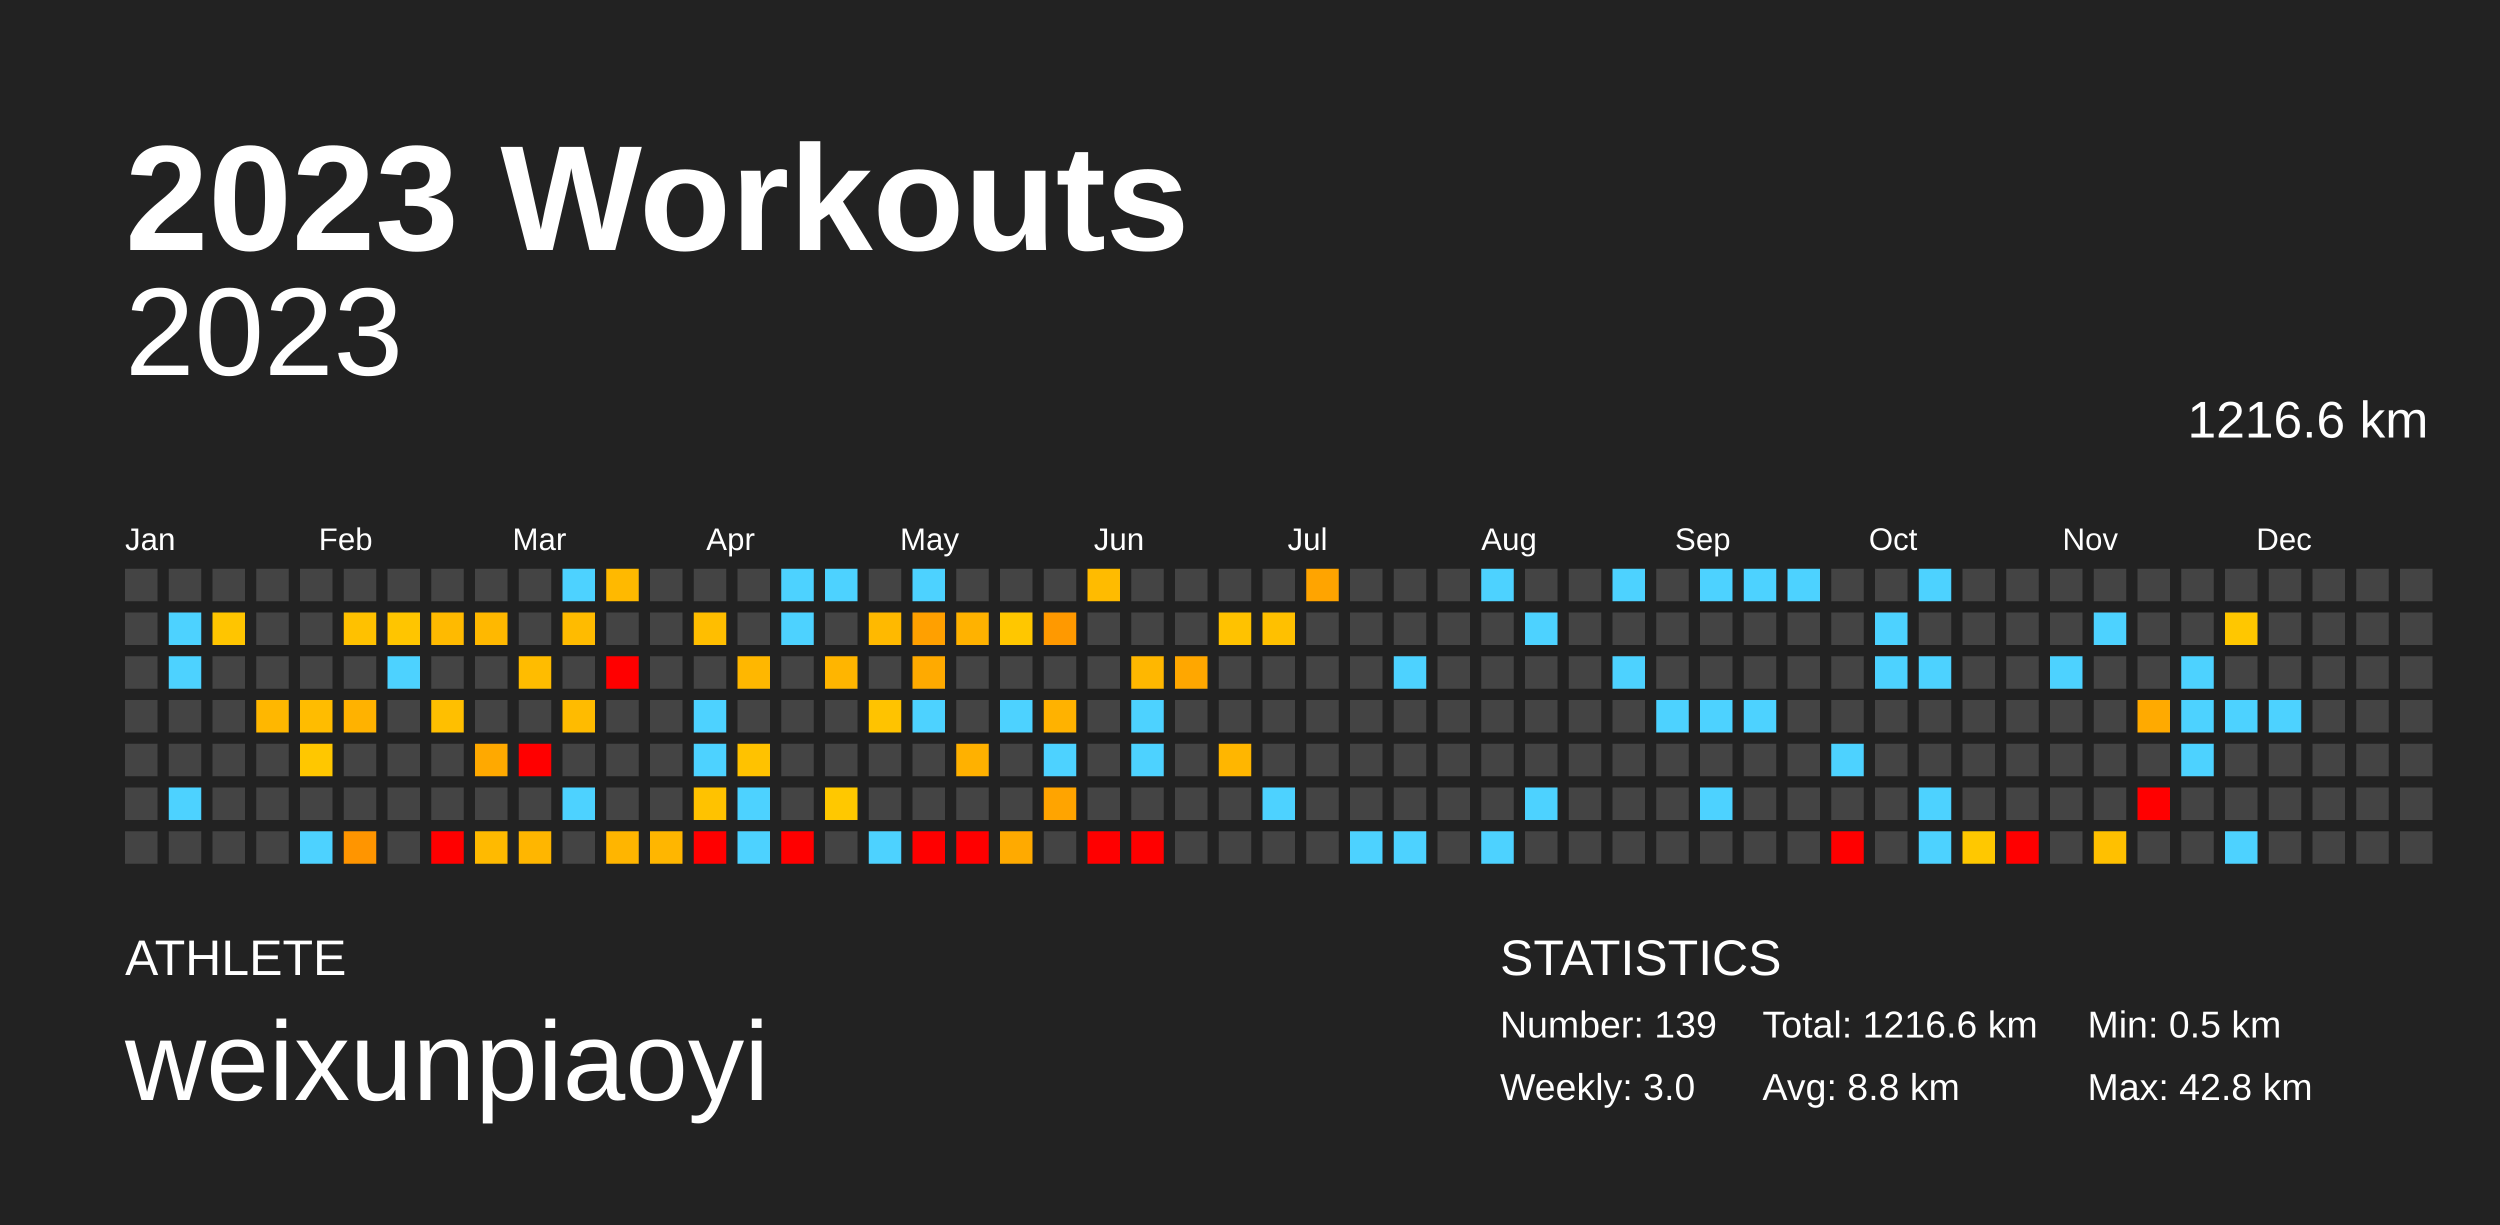
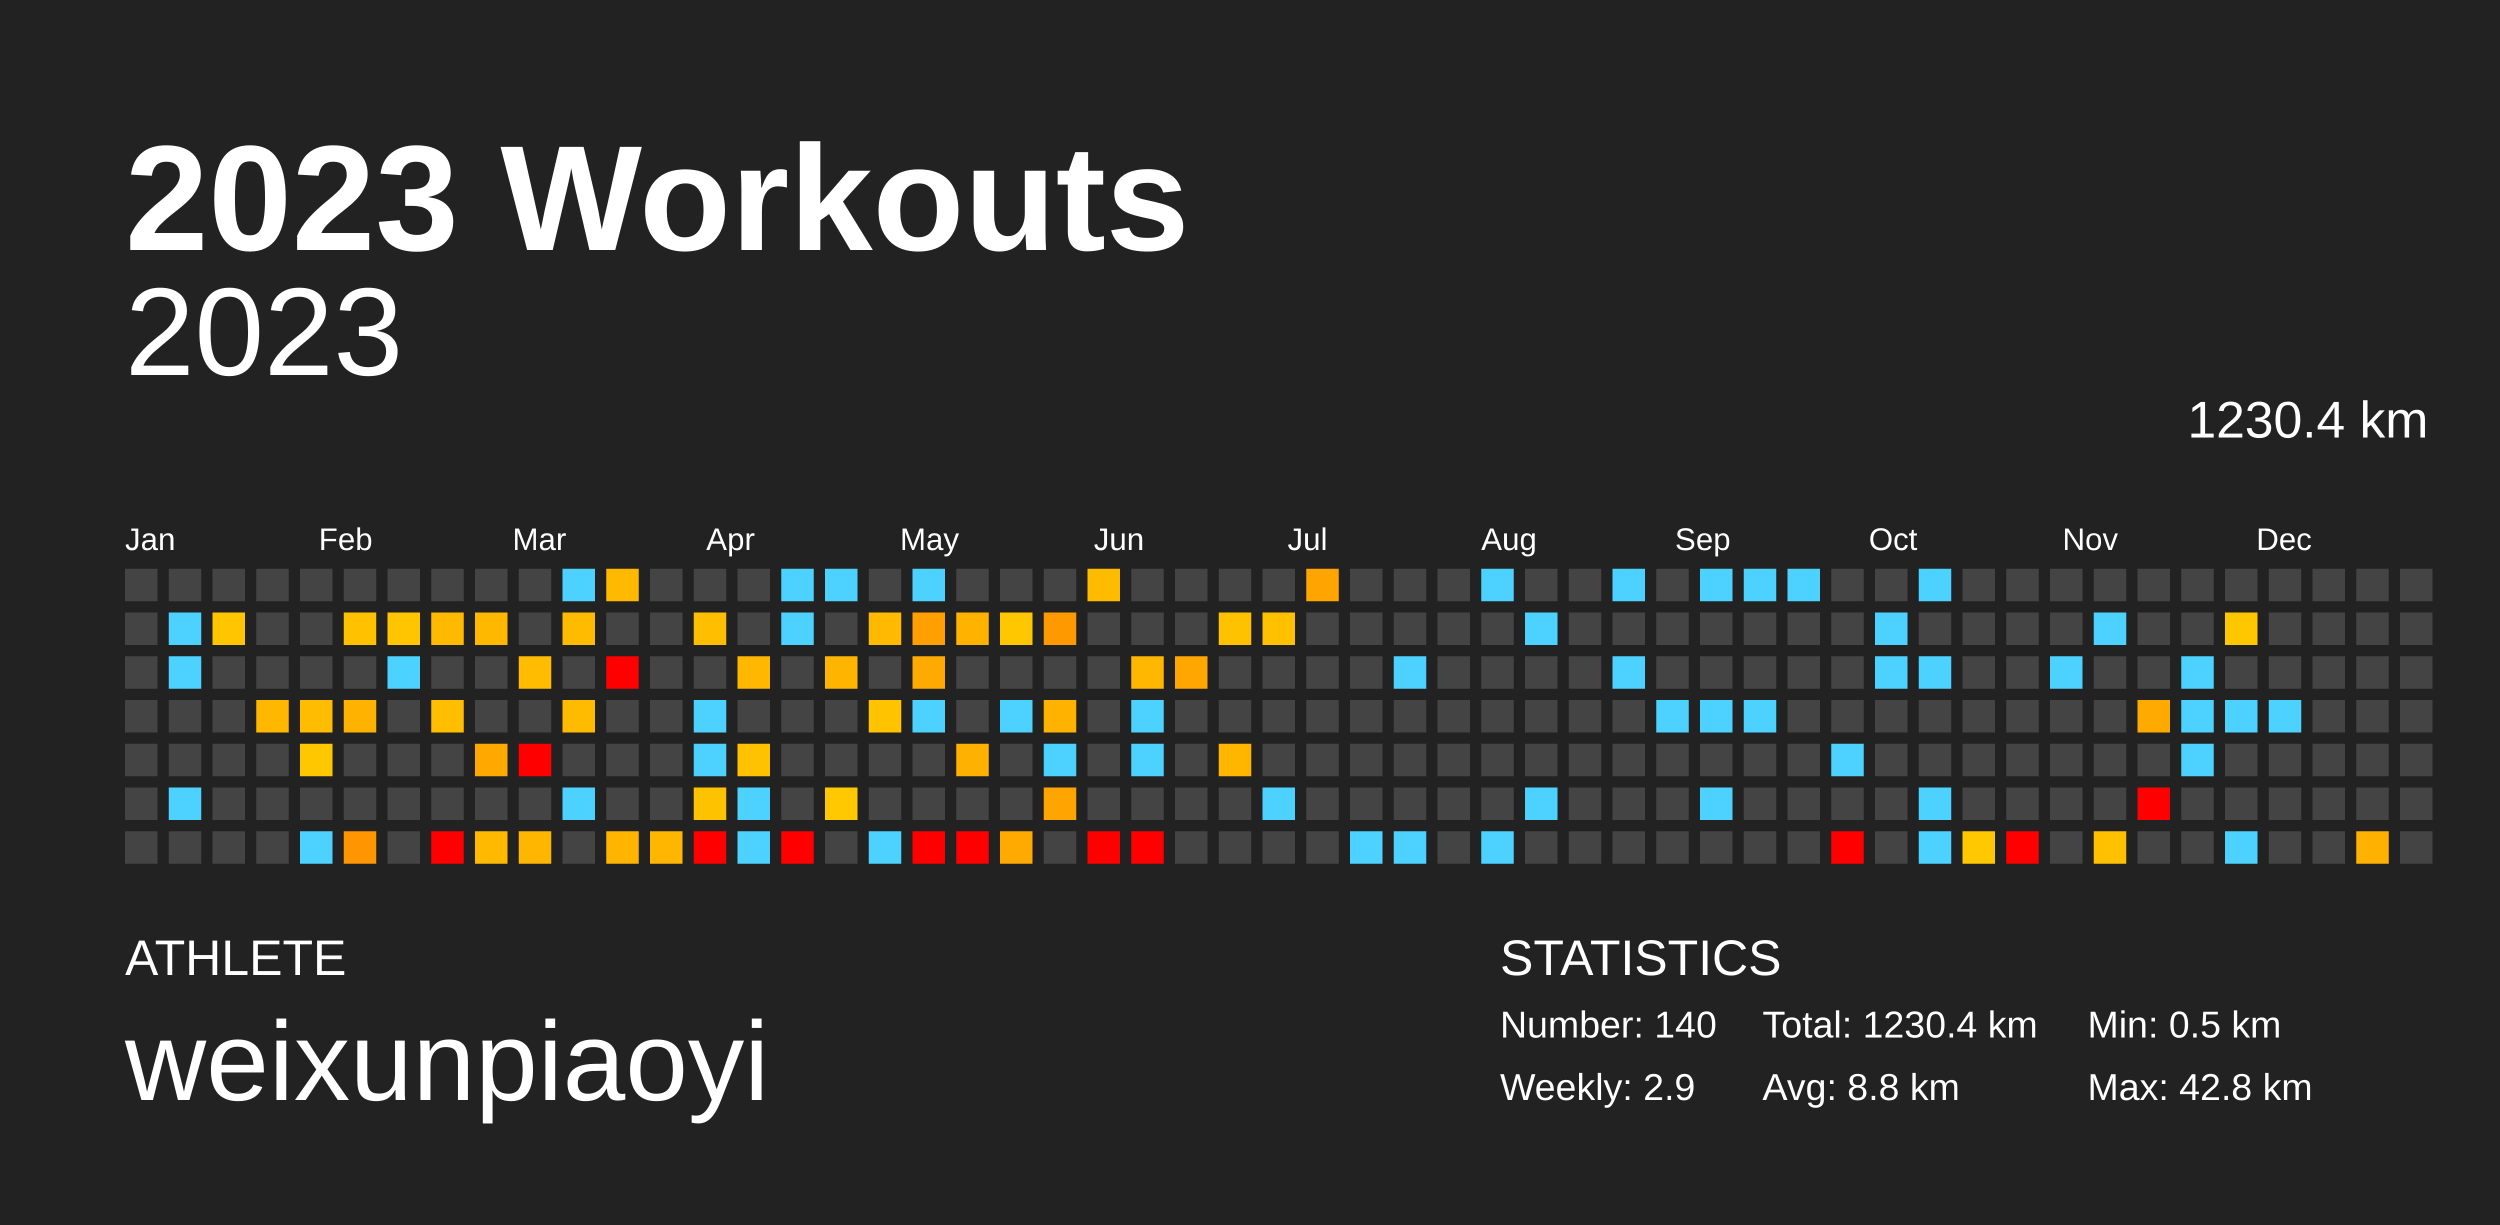
<svg xmlns="http://www.w3.org/2000/svg" baseProfile="full" height="98mm" version="1.1" viewBox="0,0,200,98" width="200mm">
  <defs />
  <rect fill="#222222" height="98" width="200" x="0" y="0" />
  <text fill="#FFFFFF" style="font-size:12px; font-family:Arial; font-weight:bold;" x="10" y="20">2023 Workouts</text>
  <text fill="#FFFFFF" style="font-size:4px; font-family:Arial" x="10" y="78">ATHLETE</text>
  <text fill="#FFFFFF" style="font-size:9px; font-family:Arial" x="10" y="88">weixunpiaoyi</text>
  <text fill="#FFFFFF" style="font-size:4px; font-family:Arial" x="120" y="78">STATISTICS</text>
-   <text fill="#FFFFFF" style="font-size:3px; font-family:Arial" x="120" y="83">Number: 139</text>
-   <text fill="#FFFFFF" style="font-size:3px; font-family:Arial" x="120" y="88">Weekly: 3.0</text>
-   <text fill="#FFFFFF" style="font-size:3px; font-family:Arial" x="141" y="83">Total: 1216.6 km</text>
+   <text fill="#FFFFFF" style="font-size:3px; font-family:Arial" x="120" y="83">Number: 140</text>
+   <text fill="#FFFFFF" style="font-size:3px; font-family:Arial" x="120" y="88">Weekly: 2.9</text>
+   <text fill="#FFFFFF" style="font-size:3px; font-family:Arial" x="141" y="83">Total: 1230.4 km</text>
  <text fill="#FFFFFF" style="font-size:3px; font-family:Arial" x="141" y="88">Avg: 8.8 km</text>
  <text fill="#FFFFFF" style="font-size:3px; font-family:Arial" x="167" y="83">Min: 0.5 km</text>
  <text fill="#FFFFFF" style="font-size:3px; font-family:Arial" x="167" y="88">Max: 42.8 km</text>
  <text alignment-baseline="hanging" fill="#FFFFFF" style="font-size:10.0px; font-family:Arial;" x="10" y="30">2023</text>
-   <text alignment-baseline="hanging" fill="#FFFFFF" style="font-size:4.125px; font-family:Arial;" x="175" y="35">1216.6 km</text>
+   <text alignment-baseline="hanging" fill="#FFFFFF" style="font-size:4.125px; font-family:Arial;" x="175" y="35">1230.4 km</text>
  <text fill="#FFFFFF" style="font-size:2.5px; font-family:Arial" x="10.0" y="44">Jan</text>
  <text fill="#FFFFFF" style="font-size:2.5px; font-family:Arial" x="25.5" y="44">Feb</text>
  <text fill="#FFFFFF" style="font-size:2.5px; font-family:Arial" x="41.0" y="44">Mar</text>
  <text fill="#FFFFFF" style="font-size:2.5px; font-family:Arial" x="56.5" y="44">Apr</text>
  <text fill="#FFFFFF" style="font-size:2.5px; font-family:Arial" x="72.0" y="44">May</text>
  <text fill="#FFFFFF" style="font-size:2.5px; font-family:Arial" x="87.5" y="44">Jun</text>
  <text fill="#FFFFFF" style="font-size:2.5px; font-family:Arial" x="103.0" y="44">Jul</text>
  <text fill="#FFFFFF" style="font-size:2.5px; font-family:Arial" x="118.5" y="44">Aug</text>
  <text fill="#FFFFFF" style="font-size:2.5px; font-family:Arial" x="134.0" y="44">Sep</text>
  <text fill="#FFFFFF" style="font-size:2.5px; font-family:Arial" x="149.5" y="44">Oct</text>
  <text fill="#FFFFFF" style="font-size:2.5px; font-family:Arial" x="165.0" y="44">Nov</text>
  <text fill="#FFFFFF" style="font-size:2.5px; font-family:Arial" x="180.5" y="44">Dec</text>
  <rect fill="#444444" height="2.6" width="2.6" x="10.0" y="45.5" />
  <rect fill="#444444" height="2.6" width="2.6" x="10.0" y="49.0" />
  <rect fill="#444444" height="2.6" width="2.6" x="10.0" y="52.5" />
  <rect fill="#444444" height="2.6" width="2.6" x="10.0" y="56.0" />
  <rect fill="#444444" height="2.6" width="2.6" x="10.0" y="59.5" />
  <rect fill="#444444" height="2.6" width="2.6" x="10.0" y="63.0" />
  <rect fill="#444444" height="2.6" width="2.6" x="10.0" y="66.5" />
  <rect fill="#444444" height="2.6" width="2.6" x="13.5" y="45.5" />
  <rect fill="#4dd2ff" height="2.6" width="2.6" x="13.5" y="49.0" />
  <rect fill="#4dd2ff" height="2.6" width="2.6" x="13.5" y="52.5" />
  <rect fill="#444444" height="2.6" width="2.6" x="13.5" y="56.0" />
  <rect fill="#444444" height="2.6" width="2.6" x="13.5" y="59.5" />
  <rect fill="#4dd2ff" height="2.6" width="2.6" x="13.5" y="63.0" />
  <rect fill="#444444" height="2.6" width="2.6" x="13.5" y="66.5" />
  <rect fill="#444444" height="2.6" width="2.6" x="17.0" y="45.5" />
  <rect fill="#ffc500" height="2.6" width="2.6" x="17.0" y="49.0" />
  <rect fill="#444444" height="2.6" width="2.6" x="17.0" y="52.5" />
  <rect fill="#444444" height="2.6" width="2.6" x="17.0" y="56.0" />
  <rect fill="#444444" height="2.6" width="2.6" x="17.0" y="59.5" />
  <rect fill="#444444" height="2.6" width="2.6" x="17.0" y="63.0" />
  <rect fill="#444444" height="2.6" width="2.6" x="17.0" y="66.5" />
  <rect fill="#444444" height="2.6" width="2.6" x="20.5" y="45.5" />
  <rect fill="#444444" height="2.6" width="2.6" x="20.5" y="49.0" />
  <rect fill="#444444" height="2.6" width="2.6" x="20.5" y="52.5" />
  <rect fill="#ffb700" height="2.6" width="2.6" x="20.5" y="56.0" />
  <rect fill="#444444" height="2.6" width="2.6" x="20.5" y="59.5" />
  <rect fill="#444444" height="2.6" width="2.6" x="20.5" y="63.0" />
  <rect fill="#444444" height="2.6" width="2.6" x="20.5" y="66.5" />
  <rect fill="#444444" height="2.6" width="2.6" x="24.0" y="45.5" />
  <rect fill="#444444" height="2.6" width="2.6" x="24.0" y="49.0" />
  <rect fill="#444444" height="2.6" width="2.6" x="24.0" y="52.5" />
  <rect fill="#ffbc00" height="2.6" width="2.6" x="24.0" y="56.0" />
  <rect fill="#ffc700" height="2.6" width="2.6" x="24.0" y="59.5" />
  <rect fill="#444444" height="2.6" width="2.6" x="24.0" y="63.0" />
  <rect fill="#4dd2ff" height="2.6" width="2.6" x="24.0" y="66.5" />
  <rect fill="#444444" height="2.6" width="2.6" x="27.5" y="45.5" />
  <rect fill="#ffc100" height="2.6" width="2.6" x="27.5" y="49.0" />
  <rect fill="#444444" height="2.6" width="2.6" x="27.5" y="52.5" />
  <rect fill="#ffb200" height="2.6" width="2.6" x="27.5" y="56.0" />
  <rect fill="#444444" height="2.6" width="2.6" x="27.5" y="59.5" />
  <rect fill="#444444" height="2.6" width="2.6" x="27.5" y="63.0" />
  <rect fill="#ff9500" height="2.6" width="2.6" x="27.5" y="66.5" />
  <rect fill="#444444" height="2.6" width="2.6" x="31.0" y="45.5" />
  <rect fill="#ffc500" height="2.6" width="2.6" x="31.0" y="49.0" />
  <rect fill="#4dd2ff" height="2.6" width="2.6" x="31.0" y="52.5" />
  <rect fill="#444444" height="2.6" width="2.6" x="31.0" y="56.0" />
  <rect fill="#444444" height="2.6" width="2.6" x="31.0" y="59.5" />
  <rect fill="#444444" height="2.6" width="2.6" x="31.0" y="63.0" />
  <rect fill="#444444" height="2.6" width="2.6" x="31.0" y="66.5" />
  <rect fill="#444444" height="2.6" width="2.6" x="34.5" y="45.5" />
  <rect fill="#ffba00" height="2.6" width="2.6" x="34.5" y="49.0" />
  <rect fill="#444444" height="2.6" width="2.6" x="34.5" y="52.5" />
  <rect fill="#ffbf00" height="2.6" width="2.6" x="34.5" y="56.0" />
  <rect fill="#444444" height="2.6" width="2.6" x="34.5" y="59.5" />
  <rect fill="#444444" height="2.6" width="2.6" x="34.5" y="63.0" />
  <rect fill="red" height="2.6" width="2.6" x="34.5" y="66.5" />
  <rect fill="#444444" height="2.6" width="2.6" x="38.0" y="45.5" />
  <rect fill="#ffb800" height="2.6" width="2.6" x="38.0" y="49.0" />
  <rect fill="#444444" height="2.6" width="2.6" x="38.0" y="52.5" />
  <rect fill="#444444" height="2.6" width="2.6" x="38.0" y="56.0" />
  <rect fill="#ffa900" height="2.6" width="2.6" x="38.0" y="59.5" />
  <rect fill="#444444" height="2.6" width="2.6" x="38.0" y="63.0" />
  <rect fill="#ffba00" height="2.6" width="2.6" x="38.0" y="66.5" />
  <rect fill="#444444" height="2.6" width="2.6" x="41.5" y="45.5" />
  <rect fill="#444444" height="2.6" width="2.6" x="41.5" y="49.0" />
  <rect fill="#ffbc00" height="2.6" width="2.6" x="41.5" y="52.5" />
  <rect fill="#444444" height="2.6" width="2.6" x="41.5" y="56.0" />
  <rect fill="red" height="2.6" width="2.6" x="41.5" y="59.5" />
  <rect fill="#444444" height="2.6" width="2.6" x="41.5" y="63.0" />
  <rect fill="#ffb600" height="2.6" width="2.6" x="41.5" y="66.5" />
  <rect fill="#4dd2ff" height="2.6" width="2.6" x="45.0" y="45.5" />
  <rect fill="#ffbb00" height="2.6" width="2.6" x="45.0" y="49.0" />
  <rect fill="#444444" height="2.6" width="2.6" x="45.0" y="52.5" />
  <rect fill="#ffbb00" height="2.6" width="2.6" x="45.0" y="56.0" />
  <rect fill="#444444" height="2.6" width="2.6" x="45.0" y="59.5" />
  <rect fill="#4dd2ff" height="2.6" width="2.6" x="45.0" y="63.0" />
  <rect fill="#444444" height="2.6" width="2.6" x="45.0" y="66.5" />
  <rect fill="#ffb900" height="2.6" width="2.6" x="48.5" y="45.5" />
  <rect fill="#444444" height="2.6" width="2.6" x="48.5" y="49.0" />
  <rect fill="red" height="2.6" width="2.6" x="48.5" y="52.5" />
  <rect fill="#444444" height="2.6" width="2.6" x="48.5" y="56.0" />
  <rect fill="#444444" height="2.6" width="2.6" x="48.5" y="59.5" />
  <rect fill="#444444" height="2.6" width="2.6" x="48.5" y="63.0" />
  <rect fill="#ffb500" height="2.6" width="2.6" x="48.5" y="66.5" />
  <rect fill="#444444" height="2.6" width="2.6" x="52.0" y="45.5" />
  <rect fill="#444444" height="2.6" width="2.6" x="52.0" y="49.0" />
  <rect fill="#444444" height="2.6" width="2.6" x="52.0" y="52.5" />
  <rect fill="#444444" height="2.6" width="2.6" x="52.0" y="56.0" />
  <rect fill="#444444" height="2.6" width="2.6" x="52.0" y="59.5" />
  <rect fill="#444444" height="2.6" width="2.6" x="52.0" y="63.0" />
  <rect fill="#ffb600" height="2.6" width="2.6" x="52.0" y="66.5" />
  <rect fill="#444444" height="2.6" width="2.6" x="55.5" y="45.5" />
  <rect fill="#ffbe00" height="2.6" width="2.6" x="55.5" y="49.0" />
  <rect fill="#444444" height="2.6" width="2.6" x="55.5" y="52.5" />
  <rect fill="#4dd2ff" height="2.6" width="2.6" x="55.5" y="56.0" />
  <rect fill="#4dd2ff" height="2.6" width="2.6" x="55.5" y="59.5" />
  <rect fill="#ffc200" height="2.6" width="2.6" x="55.5" y="63.0" />
  <rect fill="red" height="2.6" width="2.6" x="55.5" y="66.5" />
  <rect fill="#444444" height="2.6" width="2.6" x="59.0" y="45.5" />
  <rect fill="#444444" height="2.6" width="2.6" x="59.0" y="49.0" />
  <rect fill="#ffb700" height="2.6" width="2.6" x="59.0" y="52.5" />
  <rect fill="#444444" height="2.6" width="2.6" x="59.0" y="56.0" />
  <rect fill="#ffc200" height="2.6" width="2.6" x="59.0" y="59.5" />
  <rect fill="#4dd2ff" height="2.6" width="2.6" x="59.0" y="63.0" />
  <rect fill="#4dd2ff" height="2.6" width="2.6" x="59.0" y="66.5" />
  <rect fill="#4dd2ff" height="2.6" width="2.6" x="62.5" y="45.5" />
  <rect fill="#4dd2ff" height="2.6" width="2.6" x="62.5" y="49.0" />
  <rect fill="#444444" height="2.6" width="2.6" x="62.5" y="52.5" />
  <rect fill="#444444" height="2.6" width="2.6" x="62.5" y="56.0" />
  <rect fill="#444444" height="2.6" width="2.6" x="62.5" y="59.5" />
  <rect fill="#444444" height="2.6" width="2.6" x="62.5" y="63.0" />
  <rect fill="red" height="2.6" width="2.6" x="62.5" y="66.5" />
  <rect fill="#4dd2ff" height="2.6" width="2.6" x="66.0" y="45.5" />
  <rect fill="#444444" height="2.6" width="2.6" x="66.0" y="49.0" />
  <rect fill="#ffb500" height="2.6" width="2.6" x="66.0" y="52.5" />
  <rect fill="#444444" height="2.6" width="2.6" x="66.0" y="56.0" />
  <rect fill="#444444" height="2.6" width="2.6" x="66.0" y="59.5" />
  <rect fill="#ffc800" height="2.6" width="2.6" x="66.0" y="63.0" />
  <rect fill="#444444" height="2.6" width="2.6" x="66.0" y="66.5" />
  <rect fill="#444444" height="2.6" width="2.6" x="69.5" y="45.5" />
  <rect fill="#ffb900" height="2.6" width="2.6" x="69.5" y="49.0" />
  <rect fill="#444444" height="2.6" width="2.6" x="69.5" y="52.5" />
  <rect fill="#ffc300" height="2.6" width="2.6" x="69.5" y="56.0" />
  <rect fill="#444444" height="2.6" width="2.6" x="69.5" y="59.5" />
  <rect fill="#444444" height="2.6" width="2.6" x="69.5" y="63.0" />
  <rect fill="#4dd2ff" height="2.6" width="2.6" x="69.5" y="66.5" />
  <rect fill="#4dd2ff" height="2.6" width="2.6" x="73.0" y="45.5" />
  <rect fill="#ffa000" height="2.6" width="2.6" x="73.0" y="49.0" />
  <rect fill="#ffaa00" height="2.6" width="2.6" x="73.0" y="52.5" />
  <rect fill="#4dd2ff" height="2.6" width="2.6" x="73.0" y="56.0" />
  <rect fill="#444444" height="2.6" width="2.6" x="73.0" y="59.5" />
  <rect fill="#444444" height="2.6" width="2.6" x="73.0" y="63.0" />
  <rect fill="red" height="2.6" width="2.6" x="73.0" y="66.5" />
  <rect fill="#444444" height="2.6" width="2.6" x="76.5" y="45.5" />
  <rect fill="#ffb200" height="2.6" width="2.6" x="76.5" y="49.0" />
  <rect fill="#444444" height="2.6" width="2.6" x="76.5" y="52.5" />
  <rect fill="#444444" height="2.6" width="2.6" x="76.5" y="56.0" />
  <rect fill="#ffb100" height="2.6" width="2.6" x="76.5" y="59.5" />
  <rect fill="#444444" height="2.6" width="2.6" x="76.5" y="63.0" />
  <rect fill="red" height="2.6" width="2.6" x="76.5" y="66.5" />
  <rect fill="#444444" height="2.6" width="2.6" x="80.0" y="45.5" />
  <rect fill="#ffc700" height="2.6" width="2.6" x="80.0" y="49.0" />
  <rect fill="#444444" height="2.6" width="2.6" x="80.0" y="52.5" />
  <rect fill="#4dd2ff" height="2.6" width="2.6" x="80.0" y="56.0" />
  <rect fill="#444444" height="2.6" width="2.6" x="80.0" y="59.5" />
  <rect fill="#444444" height="2.6" width="2.6" x="80.0" y="63.0" />
  <rect fill="#ffaa00" height="2.6" width="2.6" x="80.0" y="66.5" />
  <rect fill="#444444" height="2.6" width="2.6" x="83.5" y="45.5" />
  <rect fill="#ff9900" height="2.6" width="2.6" x="83.5" y="49.0" />
  <rect fill="#444444" height="2.6" width="2.6" x="83.5" y="52.5" />
  <rect fill="#ffb200" height="2.6" width="2.6" x="83.5" y="56.0" />
  <rect fill="#4dd2ff" height="2.6" width="2.6" x="83.5" y="59.5" />
  <rect fill="#ffa400" height="2.6" width="2.6" x="83.5" y="63.0" />
  <rect fill="#444444" height="2.6" width="2.6" x="83.5" y="66.5" />
  <rect fill="#ffbb00" height="2.6" width="2.6" x="87.0" y="45.5" />
  <rect fill="#444444" height="2.6" width="2.6" x="87.0" y="49.0" />
  <rect fill="#444444" height="2.6" width="2.6" x="87.0" y="52.5" />
  <rect fill="#444444" height="2.6" width="2.6" x="87.0" y="56.0" />
  <rect fill="#444444" height="2.6" width="2.6" x="87.0" y="59.5" />
  <rect fill="#444444" height="2.6" width="2.6" x="87.0" y="63.0" />
  <rect fill="red" height="2.6" width="2.6" x="87.0" y="66.5" />
  <rect fill="#444444" height="2.6" width="2.6" x="90.5" y="45.5" />
  <rect fill="#444444" height="2.6" width="2.6" x="90.5" y="49.0" />
  <rect fill="#ffb700" height="2.6" width="2.6" x="90.5" y="52.5" />
  <rect fill="#4dd2ff" height="2.6" width="2.6" x="90.5" y="56.0" />
  <rect fill="#4dd2ff" height="2.6" width="2.6" x="90.5" y="59.5" />
  <rect fill="#444444" height="2.6" width="2.6" x="90.5" y="63.0" />
  <rect fill="red" height="2.6" width="2.6" x="90.5" y="66.5" />
  <rect fill="#444444" height="2.6" width="2.6" x="94.0" y="45.5" />
  <rect fill="#444444" height="2.6" width="2.6" x="94.0" y="49.0" />
  <rect fill="#ffa700" height="2.6" width="2.6" x="94.0" y="52.5" />
  <rect fill="#444444" height="2.6" width="2.6" x="94.0" y="56.0" />
  <rect fill="#444444" height="2.6" width="2.6" x="94.0" y="59.5" />
  <rect fill="#444444" height="2.6" width="2.6" x="94.0" y="63.0" />
  <rect fill="#444444" height="2.6" width="2.6" x="94.0" y="66.5" />
  <rect fill="#444444" height="2.6" width="2.6" x="97.5" y="45.5" />
  <rect fill="#ffc200" height="2.6" width="2.6" x="97.5" y="49.0" />
  <rect fill="#444444" height="2.6" width="2.6" x="97.5" y="52.5" />
  <rect fill="#444444" height="2.6" width="2.6" x="97.5" y="56.0" />
  <rect fill="#ffb600" height="2.6" width="2.6" x="97.5" y="59.5" />
  <rect fill="#444444" height="2.6" width="2.6" x="97.5" y="63.0" />
  <rect fill="#444444" height="2.6" width="2.6" x="97.5" y="66.5" />
  <rect fill="#444444" height="2.6" width="2.6" x="101.0" y="45.5" />
  <rect fill="#ffc000" height="2.6" width="2.6" x="101.0" y="49.0" />
  <rect fill="#444444" height="2.6" width="2.6" x="101.0" y="52.5" />
  <rect fill="#444444" height="2.6" width="2.6" x="101.0" y="56.0" />
  <rect fill="#444444" height="2.6" width="2.6" x="101.0" y="59.5" />
  <rect fill="#4dd2ff" height="2.6" width="2.6" x="101.0" y="63.0" />
  <rect fill="#444444" height="2.6" width="2.6" x="101.0" y="66.5" />
  <rect fill="#ffa400" height="2.6" width="2.6" x="104.5" y="45.5" />
  <rect fill="#444444" height="2.6" width="2.6" x="104.5" y="49.0" />
  <rect fill="#444444" height="2.6" width="2.6" x="104.5" y="52.5" />
  <rect fill="#444444" height="2.6" width="2.6" x="104.5" y="56.0" />
  <rect fill="#444444" height="2.6" width="2.6" x="104.5" y="59.5" />
  <rect fill="#444444" height="2.6" width="2.6" x="104.5" y="63.0" />
  <rect fill="#444444" height="2.6" width="2.6" x="104.5" y="66.5" />
  <rect fill="#444444" height="2.6" width="2.6" x="108.0" y="45.5" />
  <rect fill="#444444" height="2.6" width="2.6" x="108.0" y="49.0" />
  <rect fill="#444444" height="2.6" width="2.6" x="108.0" y="52.5" />
  <rect fill="#444444" height="2.6" width="2.6" x="108.0" y="56.0" />
  <rect fill="#444444" height="2.6" width="2.6" x="108.0" y="59.5" />
  <rect fill="#444444" height="2.6" width="2.6" x="108.0" y="63.0" />
  <rect fill="#4dd2ff" height="2.6" width="2.6" x="108.0" y="66.5" />
  <rect fill="#444444" height="2.6" width="2.6" x="111.5" y="45.5" />
  <rect fill="#444444" height="2.6" width="2.6" x="111.5" y="49.0" />
  <rect fill="#4dd2ff" height="2.6" width="2.6" x="111.5" y="52.5" />
  <rect fill="#444444" height="2.6" width="2.6" x="111.5" y="56.0" />
  <rect fill="#444444" height="2.6" width="2.6" x="111.5" y="59.5" />
  <rect fill="#444444" height="2.6" width="2.6" x="111.5" y="63.0" />
  <rect fill="#4dd2ff" height="2.6" width="2.6" x="111.5" y="66.5" />
  <rect fill="#444444" height="2.6" width="2.6" x="115.0" y="45.5" />
  <rect fill="#444444" height="2.6" width="2.6" x="115.0" y="49.0" />
  <rect fill="#444444" height="2.6" width="2.6" x="115.0" y="52.5" />
  <rect fill="#444444" height="2.6" width="2.6" x="115.0" y="56.0" />
  <rect fill="#444444" height="2.6" width="2.6" x="115.0" y="59.5" />
  <rect fill="#444444" height="2.6" width="2.6" x="115.0" y="63.0" />
  <rect fill="#444444" height="2.6" width="2.6" x="115.0" y="66.5" />
  <rect fill="#4dd2ff" height="2.6" width="2.6" x="118.5" y="45.5" />
  <rect fill="#444444" height="2.6" width="2.6" x="118.5" y="49.0" />
  <rect fill="#444444" height="2.6" width="2.6" x="118.5" y="52.5" />
  <rect fill="#444444" height="2.6" width="2.6" x="118.5" y="56.0" />
  <rect fill="#444444" height="2.6" width="2.6" x="118.5" y="59.5" />
  <rect fill="#444444" height="2.6" width="2.6" x="118.5" y="63.0" />
  <rect fill="#4dd2ff" height="2.6" width="2.6" x="118.5" y="66.5" />
  <rect fill="#444444" height="2.6" width="2.6" x="122.0" y="45.5" />
  <rect fill="#4dd2ff" height="2.6" width="2.6" x="122.0" y="49.0" />
  <rect fill="#444444" height="2.6" width="2.6" x="122.0" y="52.5" />
  <rect fill="#444444" height="2.6" width="2.6" x="122.0" y="56.0" />
  <rect fill="#444444" height="2.6" width="2.6" x="122.0" y="59.5" />
  <rect fill="#4dd2ff" height="2.6" width="2.6" x="122.0" y="63.0" />
  <rect fill="#444444" height="2.6" width="2.6" x="122.0" y="66.5" />
  <rect fill="#444444" height="2.6" width="2.6" x="125.5" y="45.5" />
  <rect fill="#444444" height="2.6" width="2.6" x="125.5" y="49.0" />
  <rect fill="#444444" height="2.6" width="2.6" x="125.5" y="52.5" />
  <rect fill="#444444" height="2.6" width="2.6" x="125.5" y="56.0" />
  <rect fill="#444444" height="2.6" width="2.6" x="125.5" y="59.5" />
  <rect fill="#444444" height="2.6" width="2.6" x="125.5" y="63.0" />
  <rect fill="#444444" height="2.6" width="2.6" x="125.5" y="66.5" />
  <rect fill="#4dd2ff" height="2.6" width="2.6" x="129.0" y="45.5" />
  <rect fill="#444444" height="2.6" width="2.6" x="129.0" y="49.0" />
  <rect fill="#4dd2ff" height="2.6" width="2.6" x="129.0" y="52.5" />
  <rect fill="#444444" height="2.6" width="2.6" x="129.0" y="56.0" />
  <rect fill="#444444" height="2.6" width="2.6" x="129.0" y="59.5" />
  <rect fill="#444444" height="2.6" width="2.6" x="129.0" y="63.0" />
  <rect fill="#444444" height="2.6" width="2.6" x="129.0" y="66.5" />
  <rect fill="#444444" height="2.6" width="2.6" x="132.5" y="45.5" />
  <rect fill="#444444" height="2.6" width="2.6" x="132.5" y="49.0" />
  <rect fill="#444444" height="2.6" width="2.6" x="132.5" y="52.5" />
  <rect fill="#4dd2ff" height="2.6" width="2.6" x="132.5" y="56.0" />
  <rect fill="#444444" height="2.6" width="2.6" x="132.5" y="59.5" />
  <rect fill="#444444" height="2.6" width="2.6" x="132.5" y="63.0" />
  <rect fill="#444444" height="2.6" width="2.6" x="132.5" y="66.5" />
  <rect fill="#4dd2ff" height="2.6" width="2.6" x="136.0" y="45.5" />
  <rect fill="#444444" height="2.6" width="2.6" x="136.0" y="49.0" />
  <rect fill="#444444" height="2.6" width="2.6" x="136.0" y="52.5" />
  <rect fill="#4dd2ff" height="2.6" width="2.6" x="136.0" y="56.0" />
  <rect fill="#444444" height="2.6" width="2.6" x="136.0" y="59.5" />
  <rect fill="#4dd2ff" height="2.6" width="2.6" x="136.0" y="63.0" />
  <rect fill="#444444" height="2.6" width="2.6" x="136.0" y="66.5" />
  <rect fill="#4dd2ff" height="2.6" width="2.6" x="139.5" y="45.5" />
  <rect fill="#444444" height="2.6" width="2.6" x="139.5" y="49.0" />
  <rect fill="#444444" height="2.6" width="2.6" x="139.5" y="52.5" />
  <rect fill="#4dd2ff" height="2.6" width="2.6" x="139.5" y="56.0" />
  <rect fill="#444444" height="2.6" width="2.6" x="139.5" y="59.5" />
  <rect fill="#444444" height="2.6" width="2.6" x="139.5" y="63.0" />
  <rect fill="#444444" height="2.6" width="2.6" x="139.5" y="66.5" />
  <rect fill="#4dd2ff" height="2.6" width="2.6" x="143.0" y="45.5" />
  <rect fill="#444444" height="2.6" width="2.6" x="143.0" y="49.0" />
  <rect fill="#444444" height="2.6" width="2.6" x="143.0" y="52.5" />
  <rect fill="#444444" height="2.6" width="2.6" x="143.0" y="56.0" />
  <rect fill="#444444" height="2.6" width="2.6" x="143.0" y="59.5" />
  <rect fill="#444444" height="2.6" width="2.6" x="143.0" y="63.0" />
  <rect fill="#444444" height="2.6" width="2.6" x="143.0" y="66.5" />
  <rect fill="#444444" height="2.6" width="2.6" x="146.5" y="45.5" />
  <rect fill="#444444" height="2.6" width="2.6" x="146.5" y="49.0" />
  <rect fill="#444444" height="2.6" width="2.6" x="146.5" y="52.5" />
  <rect fill="#444444" height="2.6" width="2.6" x="146.5" y="56.0" />
  <rect fill="#4dd2ff" height="2.6" width="2.6" x="146.5" y="59.5" />
  <rect fill="#444444" height="2.6" width="2.6" x="146.5" y="63.0" />
  <rect fill="red" height="2.6" width="2.6" x="146.5" y="66.5" />
  <rect fill="#444444" height="2.6" width="2.6" x="150.0" y="45.5" />
  <rect fill="#4dd2ff" height="2.6" width="2.6" x="150.0" y="49.0" />
  <rect fill="#4dd2ff" height="2.6" width="2.6" x="150.0" y="52.5" />
  <rect fill="#444444" height="2.6" width="2.6" x="150.0" y="56.0" />
  <rect fill="#444444" height="2.6" width="2.6" x="150.0" y="59.5" />
  <rect fill="#444444" height="2.6" width="2.6" x="150.0" y="63.0" />
  <rect fill="#444444" height="2.6" width="2.6" x="150.0" y="66.5" />
  <rect fill="#4dd2ff" height="2.6" width="2.6" x="153.5" y="45.5" />
  <rect fill="#444444" height="2.6" width="2.6" x="153.5" y="49.0" />
  <rect fill="#4dd2ff" height="2.6" width="2.6" x="153.5" y="52.5" />
  <rect fill="#444444" height="2.6" width="2.6" x="153.5" y="56.0" />
  <rect fill="#444444" height="2.6" width="2.6" x="153.5" y="59.5" />
  <rect fill="#4dd2ff" height="2.6" width="2.6" x="153.5" y="63.0" />
  <rect fill="#4dd2ff" height="2.6" width="2.6" x="153.5" y="66.5" />
  <rect fill="#444444" height="2.6" width="2.6" x="157.0" y="45.5" />
  <rect fill="#444444" height="2.6" width="2.6" x="157.0" y="49.0" />
  <rect fill="#444444" height="2.6" width="2.6" x="157.0" y="52.5" />
  <rect fill="#444444" height="2.6" width="2.6" x="157.0" y="56.0" />
  <rect fill="#444444" height="2.6" width="2.6" x="157.0" y="59.5" />
  <rect fill="#444444" height="2.6" width="2.6" x="157.0" y="63.0" />
  <rect fill="#ffc800" height="2.6" width="2.6" x="157.0" y="66.5" />
  <rect fill="#444444" height="2.6" width="2.6" x="160.5" y="45.5" />
  <rect fill="#444444" height="2.6" width="2.6" x="160.5" y="49.0" />
  <rect fill="#444444" height="2.6" width="2.6" x="160.5" y="52.5" />
  <rect fill="#444444" height="2.6" width="2.6" x="160.5" y="56.0" />
  <rect fill="#444444" height="2.6" width="2.6" x="160.5" y="59.5" />
  <rect fill="#444444" height="2.6" width="2.6" x="160.5" y="63.0" />
  <rect fill="red" height="2.6" width="2.6" x="160.5" y="66.5" />
  <rect fill="#444444" height="2.6" width="2.6" x="164.0" y="45.5" />
  <rect fill="#444444" height="2.6" width="2.6" x="164.0" y="49.0" />
  <rect fill="#4dd2ff" height="2.6" width="2.6" x="164.0" y="52.5" />
  <rect fill="#444444" height="2.6" width="2.6" x="164.0" y="56.0" />
  <rect fill="#444444" height="2.6" width="2.6" x="164.0" y="59.5" />
  <rect fill="#444444" height="2.6" width="2.6" x="164.0" y="63.0" />
  <rect fill="#444444" height="2.6" width="2.6" x="164.0" y="66.5" />
  <rect fill="#444444" height="2.6" width="2.6" x="167.5" y="45.5" />
  <rect fill="#4dd2ff" height="2.6" width="2.6" x="167.5" y="49.0" />
  <rect fill="#444444" height="2.6" width="2.6" x="167.5" y="52.5" />
  <rect fill="#444444" height="2.6" width="2.6" x="167.5" y="56.0" />
  <rect fill="#444444" height="2.6" width="2.6" x="167.5" y="59.5" />
  <rect fill="#444444" height="2.6" width="2.6" x="167.5" y="63.0" />
  <rect fill="#ffc000" height="2.6" width="2.6" x="167.5" y="66.5" />
  <rect fill="#444444" height="2.6" width="2.6" x="171.0" y="45.5" />
  <rect fill="#444444" height="2.6" width="2.6" x="171.0" y="49.0" />
  <rect fill="#444444" height="2.6" width="2.6" x="171.0" y="52.5" />
  <rect fill="#ffaa00" height="2.6" width="2.6" x="171.0" y="56.0" />
  <rect fill="#444444" height="2.6" width="2.6" x="171.0" y="59.5" />
  <rect fill="red" height="2.6" width="2.6" x="171.0" y="63.0" />
  <rect fill="#444444" height="2.6" width="2.6" x="171.0" y="66.5" />
  <rect fill="#444444" height="2.6" width="2.6" x="174.5" y="45.5" />
  <rect fill="#444444" height="2.6" width="2.6" x="174.5" y="49.0" />
  <rect fill="#4dd2ff" height="2.6" width="2.6" x="174.5" y="52.5" />
  <rect fill="#4dd2ff" height="2.6" width="2.6" x="174.5" y="56.0" />
  <rect fill="#4dd2ff" height="2.6" width="2.6" x="174.5" y="59.5" />
  <rect fill="#444444" height="2.6" width="2.6" x="174.5" y="63.0" />
  <rect fill="#444444" height="2.6" width="2.6" x="174.5" y="66.5" />
  <rect fill="#444444" height="2.6" width="2.6" x="178.0" y="45.5" />
  <rect fill="#ffc700" height="2.6" width="2.6" x="178.0" y="49.0" />
  <rect fill="#444444" height="2.6" width="2.6" x="178.0" y="52.5" />
  <rect fill="#4dd2ff" height="2.6" width="2.6" x="178.0" y="56.0" />
  <rect fill="#444444" height="2.6" width="2.6" x="178.0" y="59.5" />
  <rect fill="#444444" height="2.6" width="2.6" x="178.0" y="63.0" />
  <rect fill="#4dd2ff" height="2.6" width="2.6" x="178.0" y="66.5" />
  <rect fill="#444444" height="2.6" width="2.6" x="181.5" y="45.5" />
  <rect fill="#444444" height="2.6" width="2.6" x="181.5" y="49.0" />
  <rect fill="#444444" height="2.6" width="2.6" x="181.5" y="52.5" />
  <rect fill="#4dd2ff" height="2.6" width="2.6" x="181.5" y="56.0" />
  <rect fill="#444444" height="2.6" width="2.6" x="181.5" y="59.5" />
  <rect fill="#444444" height="2.6" width="2.6" x="181.5" y="63.0" />
  <rect fill="#444444" height="2.6" width="2.6" x="181.5" y="66.5" />
  <rect fill="#444444" height="2.6" width="2.6" x="185.0" y="45.5" />
  <rect fill="#444444" height="2.6" width="2.6" x="185.0" y="49.0" />
  <rect fill="#444444" height="2.6" width="2.6" x="185.0" y="52.5" />
  <rect fill="#444444" height="2.6" width="2.6" x="185.0" y="56.0" />
  <rect fill="#444444" height="2.6" width="2.6" x="185.0" y="59.5" />
  <rect fill="#444444" height="2.6" width="2.6" x="185.0" y="63.0" />
  <rect fill="#444444" height="2.6" width="2.6" x="185.0" y="66.5" />
  <rect fill="#444444" height="2.6" width="2.6" x="188.5" y="45.5" />
  <rect fill="#444444" height="2.6" width="2.6" x="188.5" y="49.0" />
  <rect fill="#444444" height="2.6" width="2.6" x="188.5" y="52.5" />
  <rect fill="#444444" height="2.6" width="2.6" x="188.5" y="56.0" />
  <rect fill="#444444" height="2.6" width="2.6" x="188.5" y="59.5" />
  <rect fill="#444444" height="2.6" width="2.6" x="188.5" y="63.0" />
-   <rect fill="#444444" height="2.6" width="2.6" x="188.5" y="66.5" />
+   <rect fill="#ffb100" height="2.6" width="2.6" x="188.5" y="66.5" />
  <rect fill="#444444" height="2.6" width="2.6" x="192.0" y="45.5" />
  <rect fill="#444444" height="2.6" width="2.6" x="192.0" y="49.0" />
  <rect fill="#444444" height="2.6" width="2.6" x="192.0" y="52.5" />
  <rect fill="#444444" height="2.6" width="2.6" x="192.0" y="56.0" />
  <rect fill="#444444" height="2.6" width="2.6" x="192.0" y="59.5" />
  <rect fill="#444444" height="2.6" width="2.6" x="192.0" y="63.0" />
  <rect fill="#444444" height="2.6" width="2.6" x="192.0" y="66.5" />
</svg>
